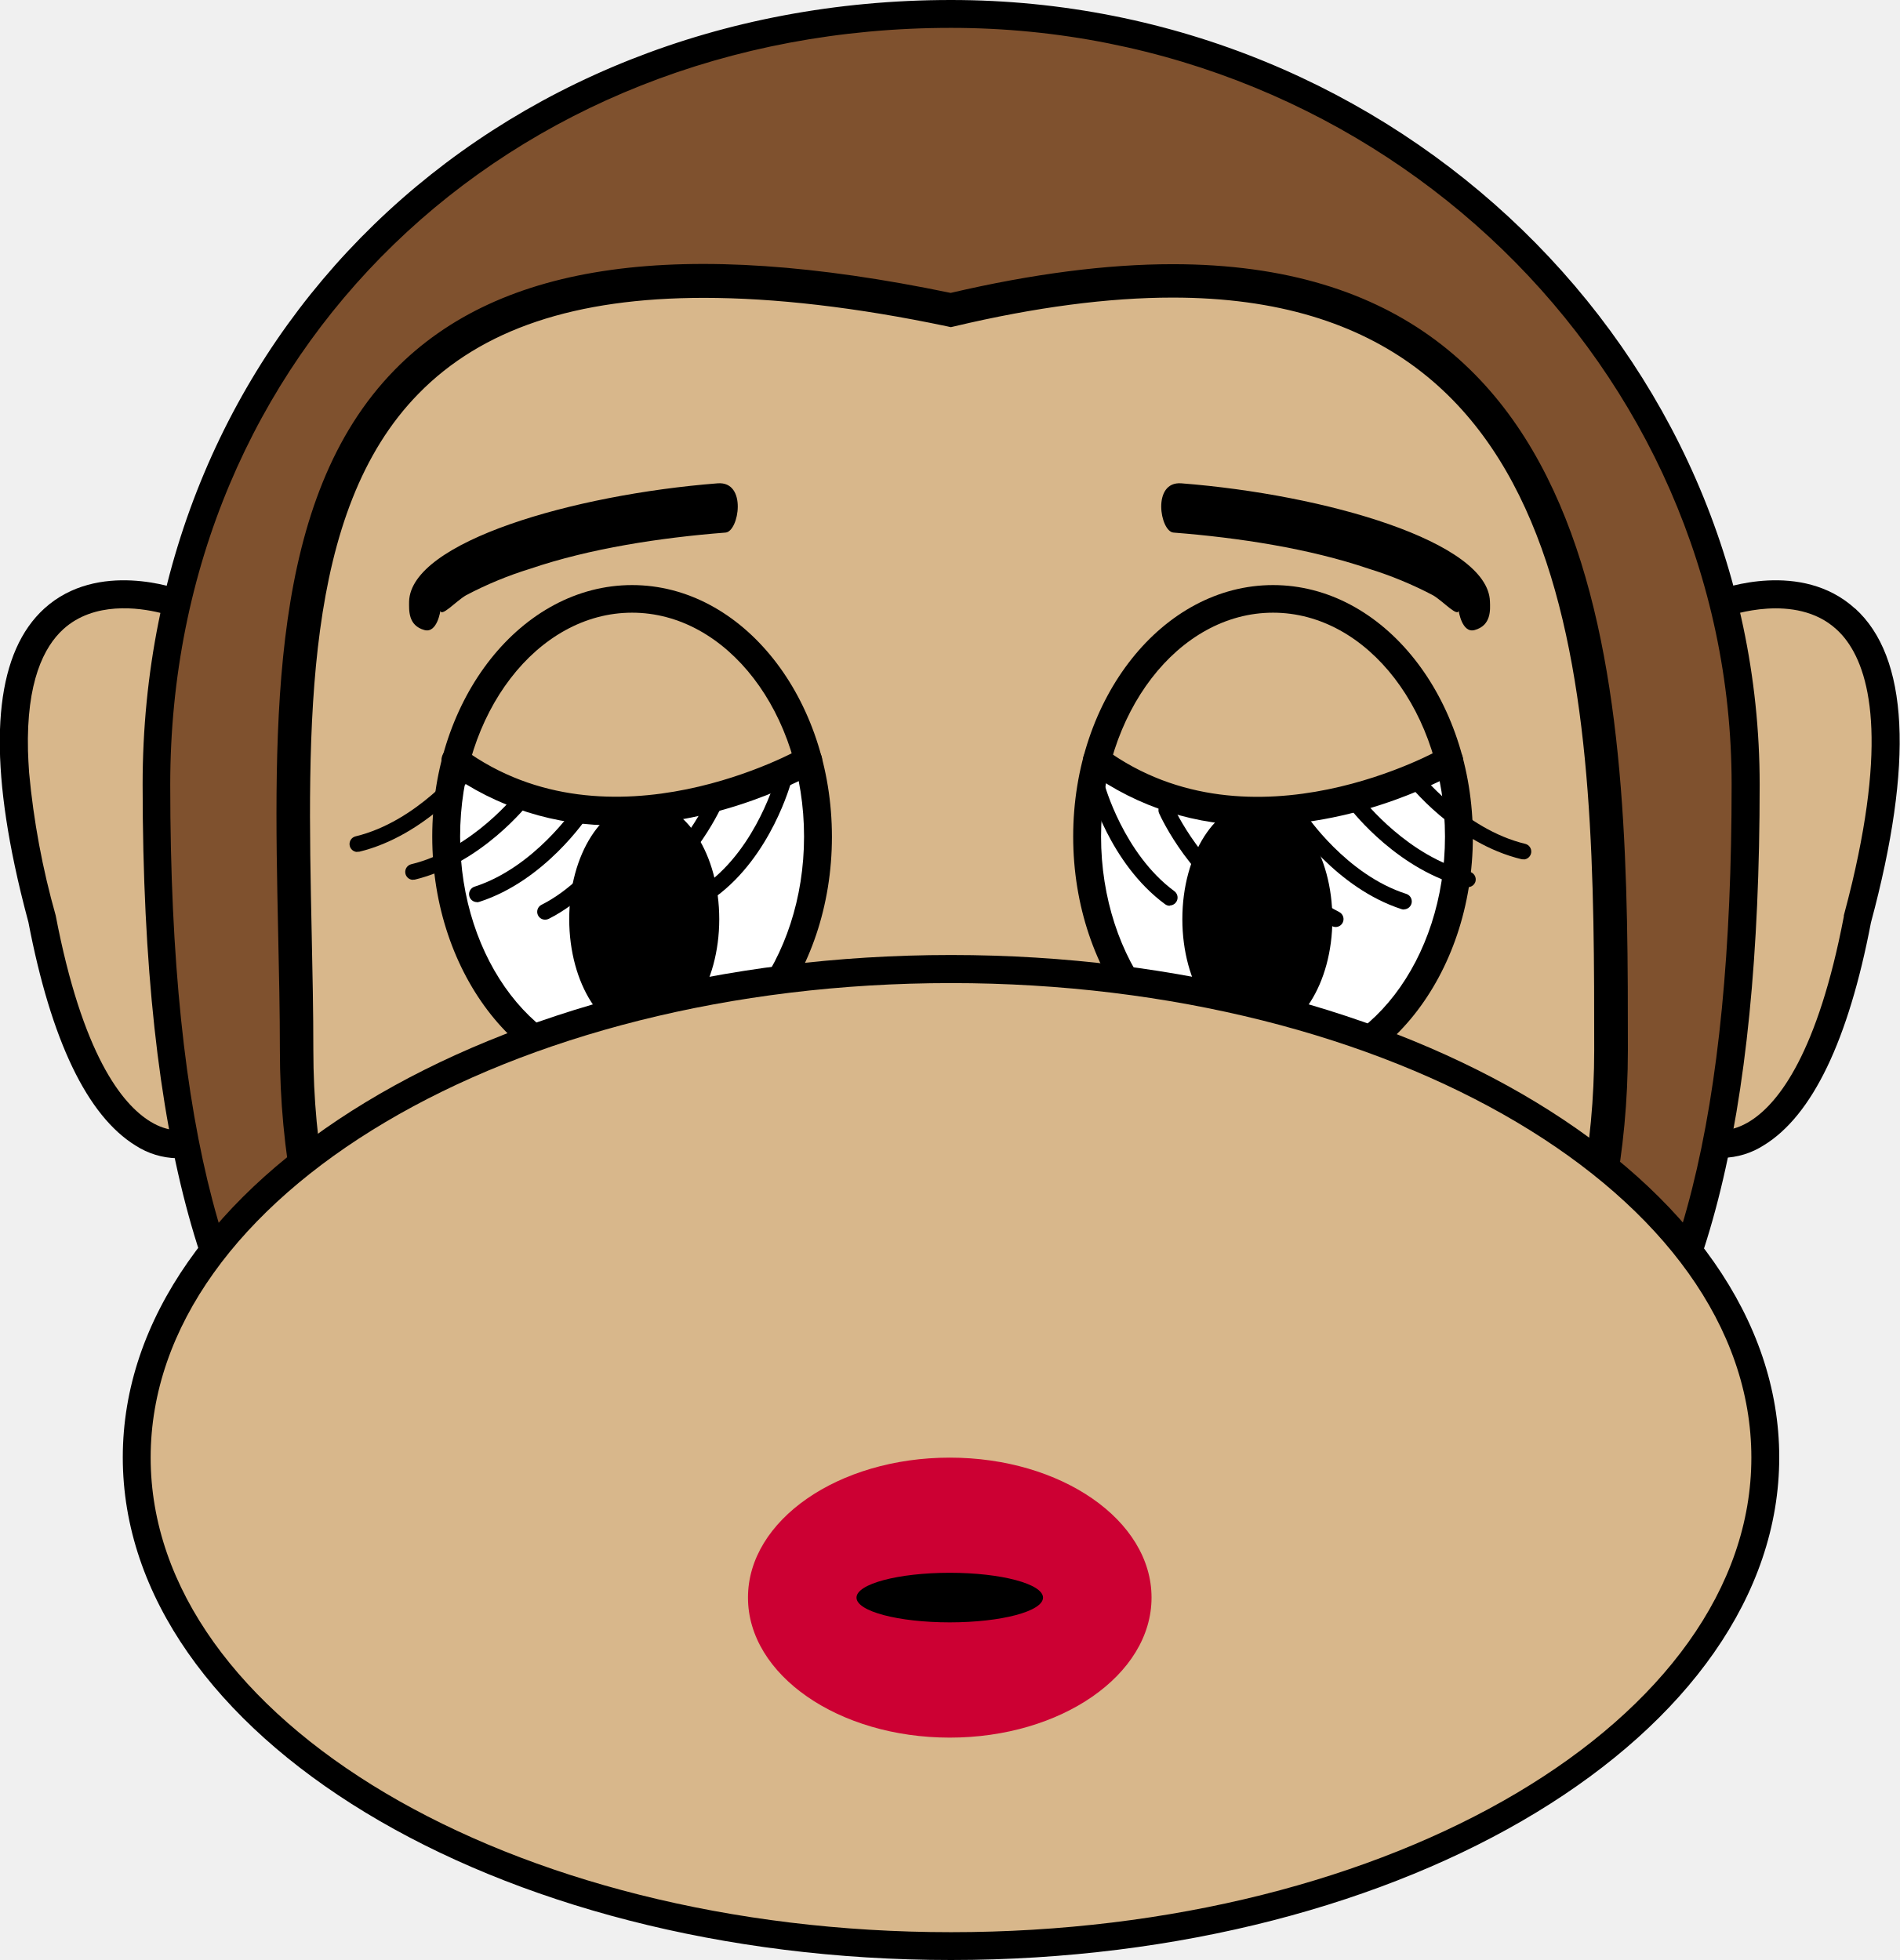
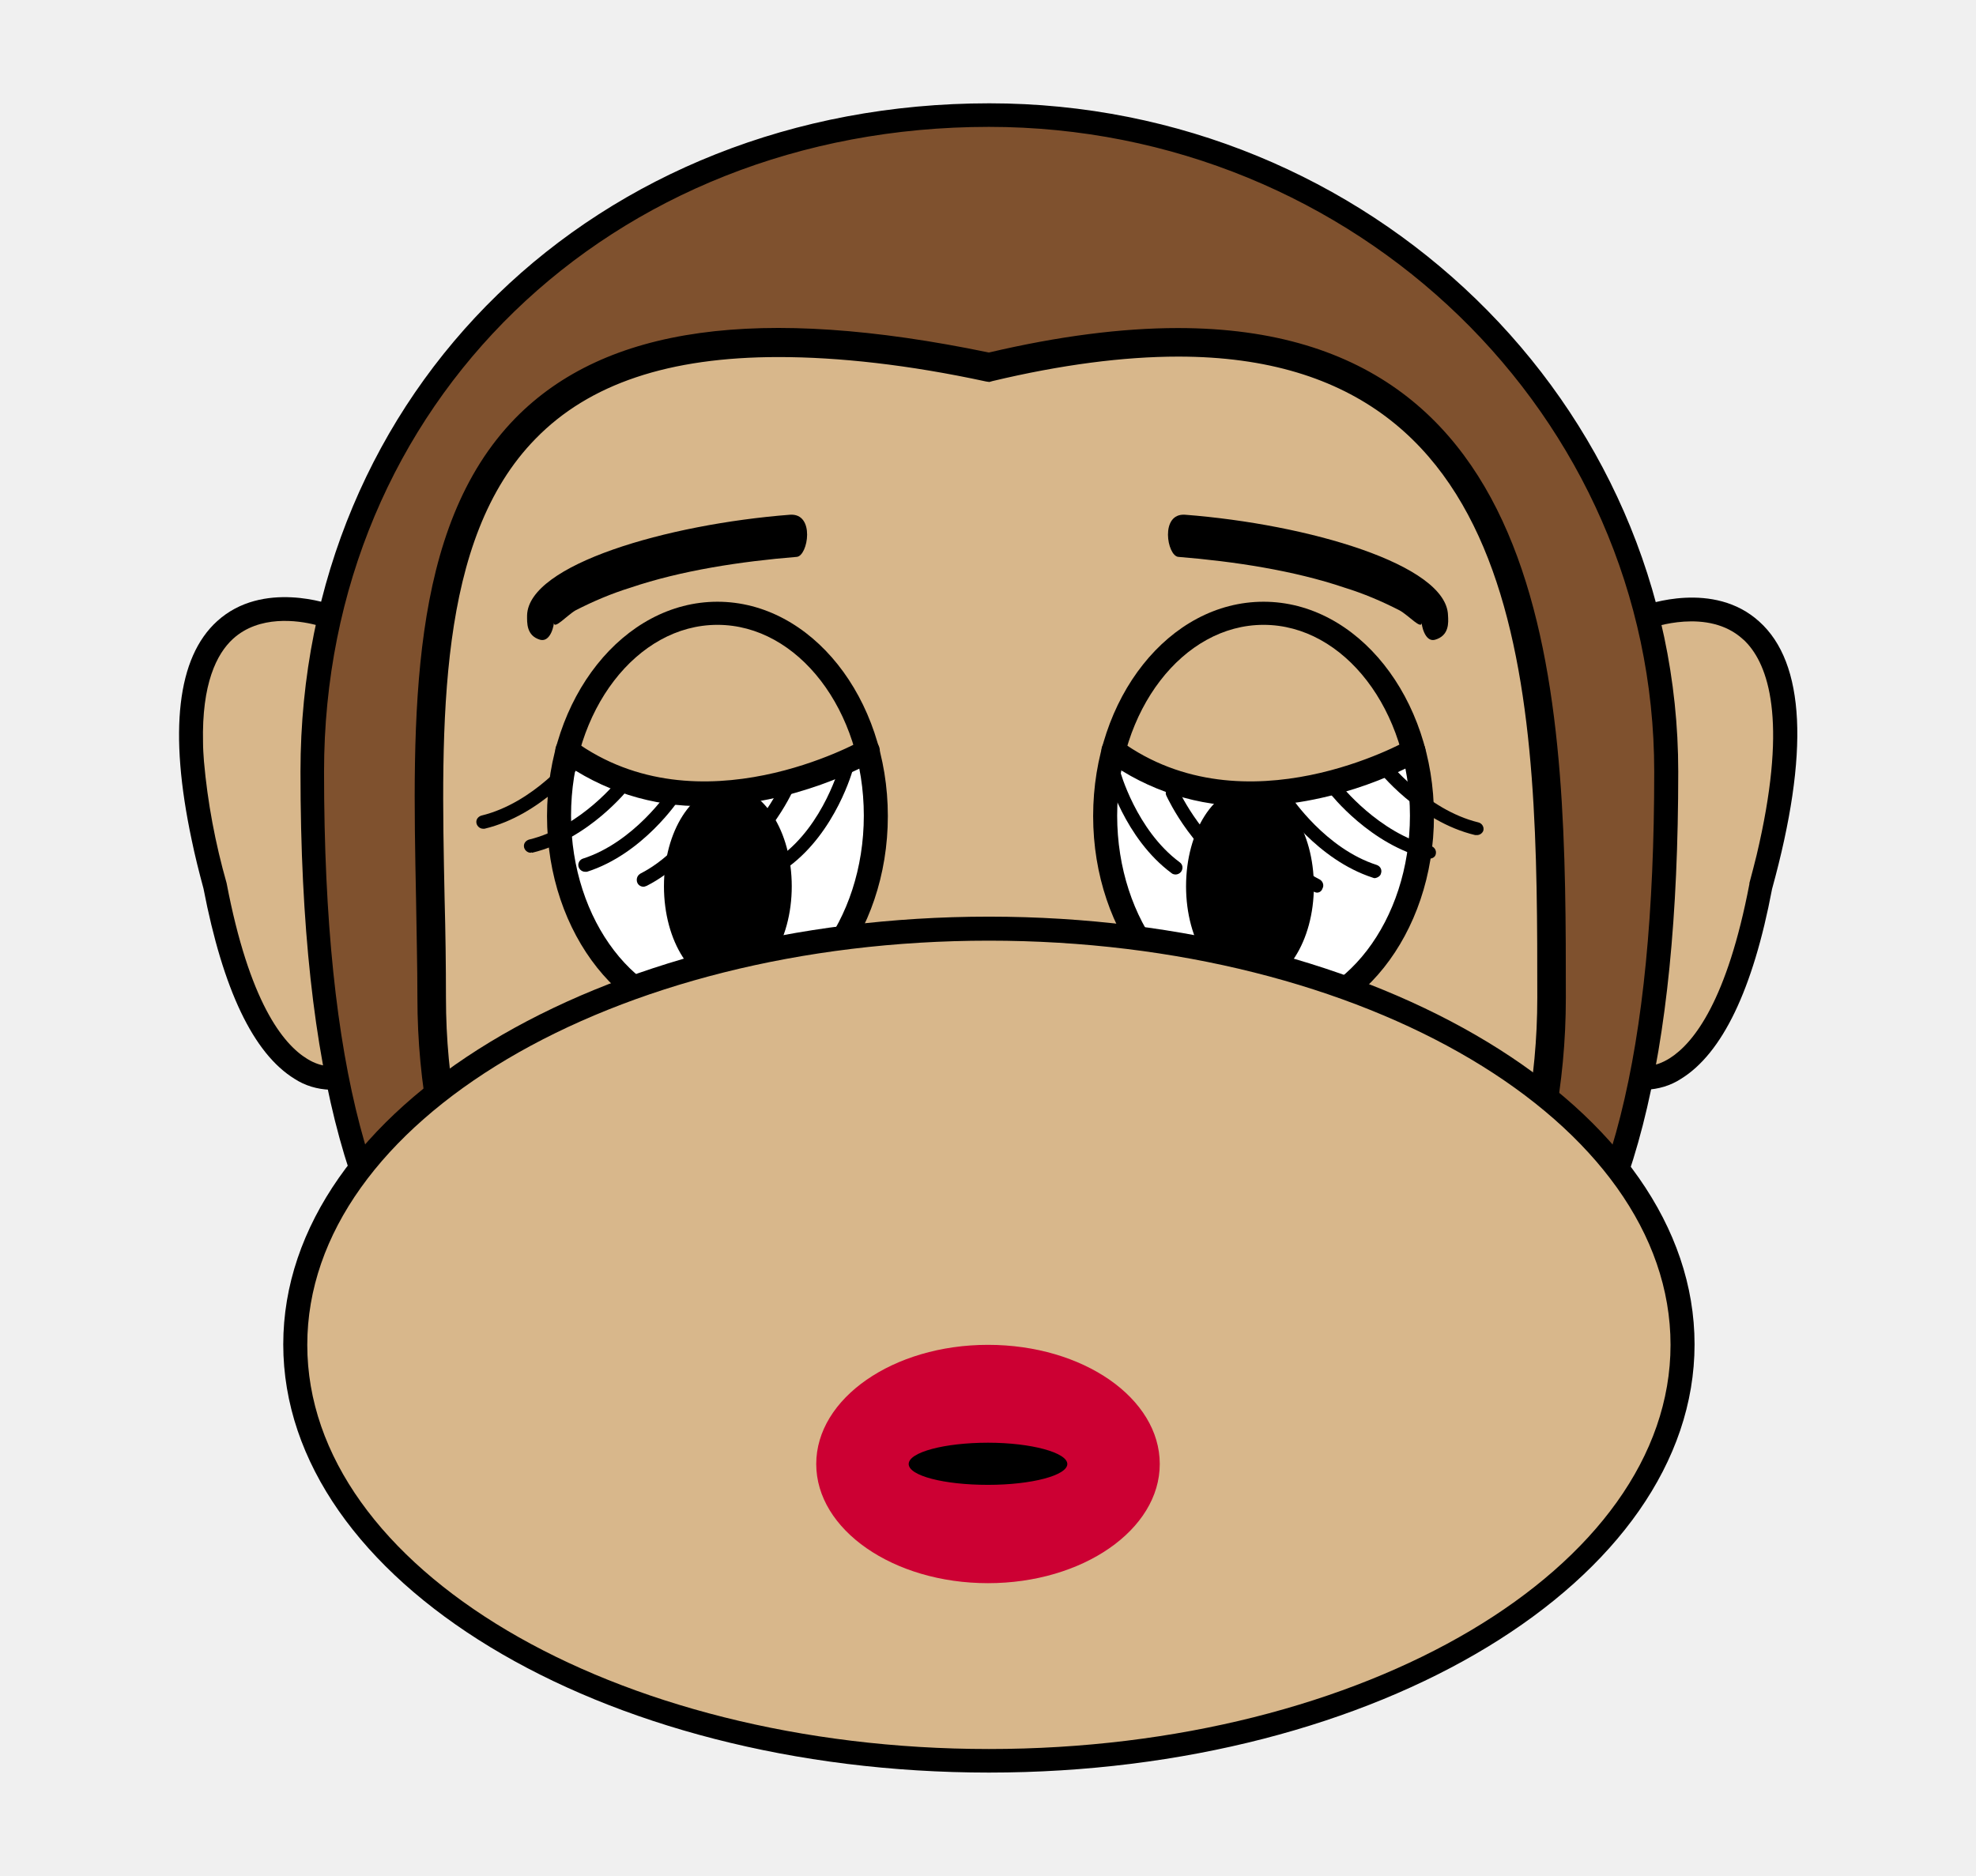
- <svg xmlns="http://www.w3.org/2000/svg" viewBox="0 0 357.05 368.5">
-   <defs>
-     <style>.cls-1{fill:#d8b78b;}.cls-2{fill:#7f512e;}.cls-3{fill:#fff;}.cls-4{fill:#c03;}</style>
-   </defs>
-   <g id="Layer_2" data-name="Layer 2">
-     <g id="Layer_1-2" data-name="Layer 1">
-       <path class="cls-1" d="M303.41,179.44c1,7.23,2.43,31.77,10.74,35.76,26.9,12.94,36.34-47.83,39.33-62.46s-1.15-48.83-23.25-40.6a4.53,4.53,0,0,0-1.62,1C319,109,307.9,110,304.38,121.82c-5.21,17.46-3.43,39.94-1,57.62Z" />
-       <path class="cls-1" d="M52.39,121.82C48.87,110,37.79,109,28.15,113.11a4.4,4.4,0,0,0-1.62-1c-22.1-8.24-26.22,26-23.25,40.6s12.43,75.4,39.34,62.46c8.3-4,9.74-28.53,10.74-35.76,2.46-17.68,4.24-40.16-1-57.62Z" />
-       <path class="cls-2" d="M328.12,147.51c0-80-66.87-144.89-149.35-144.89S29.42,61.41,29.42,147.51c0,160.8,66.87,144.89,149.35,144.89S328.12,308.31,328.12,147.51Z" />
-       <path d="M218.14,295.45h0c-6.15,0-12.46-.11-18.91-.21-13.37-.22-27.54-.22-40.91,0-6.44.1-12.76.21-18.91.21-63.81,0-112.6-10.89-112.6-147.94C26.8,63.42,92.13,0,178.77,0c83.8,0,152,66.17,152,147.51,0,63.38-10.16,103.06-32,124.86-19.25,19.22-45.12,23.09-80.61,23.09Zm-39.38-5.67c7,0,13.83.11,20.55.22,6.41.11,12.69.21,18.82.21,34.16,0,58.95-3.6,76.92-21.55,20.77-20.76,30.45-59.25,30.45-121.15,0-78.45-65.83-142.27-146.74-142.27C95.11,5.24,32,66.4,32,147.51,32,280,76.53,290.21,139.4,290.21c6.12,0,12.41-.11,18.82-.21,6.71-.12,13.57-.23,20.54-.23Z" />
-       <path class="cls-1" d="M55.76,197.41c0,74.38,55.3,134.67,123.53,134.67s123.52-60.29,123.52-134.67S302.15,29,178.75,58.28C39,29,55.76,123,55.76,197.41Z" />
-       <path d="M179.29,335.23c-69.85,0-126.68-61.82-126.68-137.81,0-7.13-.16-14.43-.32-21.8-.85-40.29-1.73-81.95,21.9-106.08,19.88-20.3,53.81-25,104.51-14.47,15.3-3.58,29.34-5.4,41.73-5.4C306,49.67,306,135.07,306,197.43c0,76-56.82,137.81-126.67,137.81ZM132.33,56c-24.24,0-41.79,5.89-53.64,18C56.91,96.18,57.77,136.5,58.59,175.49c.16,7.4.31,14.75.31,21.93,0,72.52,54,131.52,120.39,131.52s120.38-59,120.38-131.52c0-63,0-141.47-79.24-141.47-12.08,0-25.86,1.81-41,5.4l-.69.16-.68-.15C161,57.77,145.55,56,132.34,56Z" />
-       <path class="cls-3" d="M153.77,157.29c0-24.69-15.65-44.71-35-44.71s-34.94,20-34.94,44.71S99.52,202,118.82,202s35-20,35-44.71Z" />
-       <path class="cls-1" d="M131.65,150.34a2.24,2.24,0,0,1,2.62.8l2.54-1.18a2.65,2.65,0,0,1,1.17-.76,121.39,121.39,0,0,0,14.16-5.39c-4.47-18.1-17.7-31.23-33.32-31.23-15.28,0-28.24,12.57-33,30.06,6.42,4.44,17,10.75,24.58,10.21,6.79-.5,14.76-.46,21.24-2.51Z" />
-       <path d="M118.82,204.61c-20.72,0-37.57-21.23-37.57-47.33S98.1,110,118.82,110s37.56,21.23,37.56,47.33S139.53,204.61,118.82,204.61Zm0-89.42c-17.83,0-32.33,18.89-32.33,42.09s14.5,42.09,32.33,42.09,32.32-18.87,32.32-42.09-14.5-42.09-32.32-42.09Z" />
-       <path class="cls-3" d="M274.24,157.29c0-24.69-15.65-44.71-35-44.71s-34.94,20-34.94,44.71S220,202,239.29,202s35-20,35-44.71Z" />
-       <path class="cls-1" d="M239.3,112.58c-16.31,0-30,14.31-33.81,33.63l.17.08a2.63,2.63,0,0,1,3.13-.67c12.34,5.69,23.37,11.25,37.32,7.29,7.53-2.14,16.05-2.65,23.17-5.92a2.61,2.61,0,0,1,2.78.31c.4-.14.8-.26,1.19-.43-3.68-19.65-17.46-34.29-33.95-34.29Z" />
-       <path d="M239.3,204.61c-20.72,0-37.57-21.23-37.57-47.33S218.58,110,239.3,110s37.56,21.23,37.56,47.33S260,204.61,239.3,204.61Zm0-89.42c-17.82,0-32.33,18.89-32.33,42.09s14.5,42.09,32.33,42.09,32.32-18.87,32.32-42.09-14.5-42.09-32.32-42.09Z" />
-       <path d="M107,172.81c0,12.16,6.31,22,14.1,22s14.1-9.87,14.1-22-6.31-22-14.1-22S107,160.63,107,172.81Z" />
-       <path d="M222.25,172.81c0,12.16,6.31,22,14.1,22s14.1-9.87,14.1-22-6.31-22-14.1-22S222.25,160.63,222.25,172.81Z" />
-       <path d="M236.46,155.17a53,53,0,0,1-31.82-10.08,2.62,2.62,0,0,1,3.09-4.24c27.62,20.15,63,.06,63.36-.15a2.62,2.62,0,0,1,2.63,4.54c-1,.59-17.49,9.93-37.26,9.93Z" />
-       <path d="M115.91,155.17a53,53,0,0,1-31.85-10.08,2.62,2.62,0,0,1,3.09-4.24c27.57,20.11,63.12.05,63.47-.15a2.62,2.62,0,1,1,2.62,4.54C152.21,145.83,135.71,155.17,115.91,155.17Z" />
-       <path class="cls-1" d="M331.83,274c0,50.72-68.53,91.84-153.06,91.84S25.7,324.76,25.7,274s68.53-91.83,153.07-91.83S331.83,223.33,331.83,274Z" />
-       <path d="M178.77,368.5C92.92,368.5,23.08,326.12,23.08,274s69.84-94.45,155.69-94.45S334.45,222,334.45,274,264.61,368.5,178.77,368.5Zm0-183.67c-83,0-150.45,40-150.45,89.21s67.49,89.23,150.45,89.23,150.44-40,150.44-89.23S261.72,184.83,178.77,184.83Z" />
-       <path d="M34.19,212.41s-2.47.57-5.92-1.54c-5.37-3.29-12.8-12.64-17.8-38.75a148.87,148.87,0,0,1-5-26.86c-.1-1.43-.17-2.79-.21-4.09-.32-13,3-19.55,6.62-22.86,5.79-5.28,14.27-4.06,18.19-3.1a20.28,20.28,0,0,1,2.15.62L34,110.92c-.63-.23-15.56-5.69-25.67,3.49-8.8,8-10.66,24.26-5.58,48.26.72,3.41,1.59,7,2.59,10.71,4.27,22.26,11.05,36.38,20.15,42a14.93,14.93,0,0,0,7.78,2.38,9.22,9.22,0,0,0,2.34-.27l-1.46-5Z" />
-       <path d="M348.69,114.41c-10.1-9.18-25-3.72-25.68-3.49l1.84,4.91c.12,0,12.63-4.56,20.34,2.48.36.33.72.69,1.08,1.09,4.94,5.6,8.59,18.19,1.89,46.54-.47,2-1,4-1.57,6.18,0,.07,0,.13,0,.2-4.89,25.56-12.21,35-17.49,38.38-3.58,2.3-6.14,1.72-6.18,1.71l-1.47,5a8.62,8.62,0,0,0,2.34.28,14.93,14.93,0,0,0,7.78-2.38c9.11-5.59,15.89-19.73,20.12-41.86,8.09-30.07,7.09-49.94-3-59.07Z" />
-       <path d="M82.75,114.61c0,1.74,2.92-1.58,4.85-2.69a69.86,69.86,0,0,1,12.09-5c11.17-3.8,24.4-5.83,36.69-6.79,2.53-.19,4.1-9.69-1.48-9.26-27.14,2.12-57.67,11-58,22.21,0,1.58-.25,4.53,2.9,5.38,2.37.63,3-3.6,3-3.8Z" />
-       <path d="M274.22,114.61c0,1.74-2.93-1.58-4.85-2.69a70.65,70.65,0,0,0-12.1-5c-11.17-3.8-24.4-5.83-36.68-6.79-2.54-.19-4.11-9.69,1.48-9.26,27.14,2.12,57.66,11,58,22.21.06,1.58.26,4.53-2.9,5.38-2.36.63-3-3.6-3-3.8Z" />
-       <path class="cls-4" d="M178.53,274.05c-20.95,0-37.93,11.77-37.93,26.31s17,26.33,37.93,26.33,37.93-11.79,37.93-26.33S199.48,274.05,178.53,274.05Z" />
-       <path d="M161,300.37c0,2.57,7.84,4.65,17.53,4.65s17.53-2.08,17.53-4.65-7.85-4.67-17.53-4.67S161,297.79,161,300.37Z" />
-       <path d="M67.16,160.18a1.49,1.49,0,0,1-.35-2.93c11.58-2.78,19.93-13.44,20-13.55a1.49,1.49,0,1,1,2.35,1.82c-.36.47-9.09,11.59-21.66,14.62a1.45,1.45,0,0,1-.35,0Z" />
-       <path d="M77.63,165.42a1.49,1.49,0,0,1-.35-2.93c11.57-2.78,19.93-13.44,20-13.55a1.49,1.49,0,1,1,2.35,1.82c-.36.47-9.09,11.6-21.67,14.62a1.32,1.32,0,0,1-.34,0Z" />
-       <path d="M89.64,169.61a1.49,1.49,0,0,1-.46-2.9c11.31-3.63,18.86-14.91,18.93-15a1.48,1.48,0,0,1,2.48,1.63c-.33.5-8.18,12.26-20.5,16.22a1.41,1.41,0,0,1-.45.07Z" />
-       <path d="M102.48,172.91a1.48,1.48,0,0,1-.67-2.81c10.61-5.38,16.25-17.71,16.3-17.83a1.49,1.49,0,1,1,2.72,1.22c-.25.54-6.14,13.4-17.68,19.26a1.5,1.5,0,0,1-.67.16Z" />
-       <path d="M117.27,171.08a1.49,1.49,0,0,1-.68-2.81c10.59-5.39,16.26-17.71,16.31-17.83a1.49,1.49,0,0,1,2.71,1.22c-.24.54-6.13,13.39-17.67,19.26a1.5,1.5,0,0,1-.67.16Z" />
-       <path d="M133.64,168.91a1.48,1.48,0,0,1-.88-2.68c9.56-7,13.14-20.13,13.17-20.26a1.46,1.46,0,0,1,1.81-1.05,1.48,1.48,0,0,1,1.06,1.81c-.15.58-3.86,14.23-14.28,21.89a1.47,1.47,0,0,1-.88.29Z" />
-       <path d="M286.4,161.55a1.39,1.39,0,0,1-.35,0c-12.59-3-21.31-14.15-21.68-14.63a1.49,1.49,0,0,1,2.36-1.81c.08.1,8.46,10.79,20,13.55a1.49,1.49,0,0,1-.34,2.93Z" />
-       <path d="M275.93,166.79a1.39,1.39,0,0,1-.35,0c-12.59-3-21.3-14.15-21.67-14.63a1.48,1.48,0,1,1,2.35-1.81c.08.1,8.46,10.79,20,13.55a1.49,1.49,0,0,1,1.1,1.79A1.47,1.47,0,0,1,275.93,166.79Z" />
-       <path d="M263.92,171a1.47,1.47,0,0,1-.46-.07c-12.32-4-20.17-15.72-20.5-16.22a1.49,1.49,0,0,1,2.48-1.64c.08.12,7.63,11.4,18.93,15a1.49,1.49,0,0,1-.45,2.9Z" />
-       <path d="M251.08,174.29a1.51,1.51,0,0,1-.68-.16c-11.53-5.87-17.43-18.72-17.67-19.26a1.49,1.49,0,0,1,2.71-1.22c.05.12,5.72,12.45,16.31,17.83a1.49,1.49,0,0,1-.67,2.81Z" />
-       <path d="M236.29,172.45a1.44,1.44,0,0,1-.67-.16c-11.54-5.86-17.44-18.72-17.68-19.26a1.49,1.49,0,1,1,2.71-1.22c.06.12,5.72,12.45,16.31,17.83a1.49,1.49,0,0,1-.67,2.81Z" />
-       <path d="M219.92,170.29A1.43,1.43,0,0,1,219,170c-10.42-7.67-14.14-21.31-14.29-21.89a1.49,1.49,0,0,1,1.05-1.81,1.45,1.45,0,0,1,1.82,1c0,.13,3.62,13.22,13.18,20.26a1.49,1.49,0,0,1-.88,2.68Z" />
+ <svg xmlns="http://www.w3.org/2000/svg" version="1.1" id="Layer_1" x="0px" y="0px" viewBox="0 0 436 414" style="enable-background:new 0 0 436 414;" xml:space="preserve">
+   <style type="text/css">
+ 	.st0{fill:#D8B78B;}
+ 	.st1{fill:#7F512E;}
+ 	.st2{fill:#FFFFFF;}
+ 	.st3{fill:#CC0033;}
+ </style>
+   <g id="Layer_2_1_">
+     <g id="Layer_1-2">
+       <path class="st0" d="M342.9,202.2c1,7.2,2.4,31.8,10.7,35.8c26.9,12.9,36.3-47.8,39.3-62.5s-1.1-48.8-23.2-40.6    c-0.6,0.2-1.2,0.6-1.6,1c-9.6-4.1-20.7-3.1-24.2,8.7C338.6,162,340.4,184.5,342.9,202.2L342.9,202.2z" />
+       <path class="st0" d="M91.9,144.6c-3.5-11.8-14.6-12.8-24.2-8.7c-0.5-0.4-1-0.8-1.6-1c-22.1-8.2-26.2,26-23.2,40.6    s12.4,75.4,39.3,62.5c8.3-4,9.7-28.5,10.7-35.8C95.3,184.5,97.1,162,91.9,144.6L91.9,144.6z" />
+       <path class="st1" d="M367.6,170.3c0-80-66.9-144.9-149.4-144.9S68.9,84.2,68.9,170.3c0,160.8,66.9,144.9,149.4,144.9    S367.6,331.1,367.6,170.3z" />
+       <path d="M257.6,318.2L257.6,318.2c-6.1,0-12.5-0.1-18.9-0.2c-13.4-0.2-27.5-0.2-40.9,0c-6.4,0.1-12.8,0.2-18.9,0.2    c-63.8,0-112.6-10.9-112.6-147.9c0-84.1,65.3-147.5,152-147.5c83.8,0,152,66.2,152,147.5c0,63.4-10.2,103.1-32,124.9    C319,314.3,293.1,318.2,257.6,318.2L257.6,318.2z M218.2,312.5c7,0,13.8,0.1,20.6,0.2c6.4,0.1,12.7,0.2,18.8,0.2    c34.2,0,59-3.6,76.9-21.5c20.8-20.8,30.5-59.2,30.5-121.1C365,91.8,299.1,28,218.2,28C134.6,28,71.5,89.2,71.5,170.3    C71.5,302.8,116,313,178.9,313c6.1,0,12.4-0.1,18.8-0.2C204.4,312.6,211.3,312.5,218.2,312.5L218.2,312.5z" />
+       <path class="st0" d="M95.2,220.2c0,74.4,55.3,134.7,123.5,134.7s123.5-60.3,123.5-134.7S341.6,51.8,218.2,81    C78.5,51.8,95.2,145.8,95.2,220.2z" />
+       <path d="M218.8,358c-69.8,0-126.7-61.8-126.7-137.8c0-7.1-0.2-14.4-0.3-21.8c-0.8-40.3-1.7-81.9,21.9-106.1    c19.9-20.3,53.8-25,104.5-14.5c15.3-3.6,29.3-5.4,41.7-5.4c85.6,0,85.6,85.4,85.6,147.8C345.5,296.2,288.7,358,218.8,358    L218.8,358z M171.8,78.8c-24.2,0-41.8,5.9-53.6,18c-21.8,22.2-20.9,62.5-20.1,101.5c0.2,7.4,0.3,14.8,0.3,21.9    c0,72.5,54,131.5,120.4,131.5s120.4-59,120.4-131.5c0-63,0-141.5-79.2-141.5c-12.1,0-25.9,1.8-41,5.4l-0.7,0.2l-0.7-0.1    C200.5,80.5,185,78.8,171.8,78.8L171.8,78.8z" />
+       <path class="st2" d="M193.2,180c0-24.7-15.6-44.7-35-44.7s-34.9,20-34.9,44.7s15.7,44.7,35,44.7    C177.6,224.8,193.3,204.8,193.2,180L193.2,180z" />
+       <path class="st0" d="M171.1,173.1c1-0.4,2,0,2.6,0.8l2.5-1.2c0.3-0.4,0.7-0.6,1.2-0.8c4.8-1.5,9.6-3.3,14.2-5.4    c-4.5-18.1-17.7-31.2-33.3-31.2c-15.3,0-28.2,12.6-33,30.1c6.4,4.4,17,10.8,24.6,10.2C156.7,175.1,164.6,175.1,171.1,173.1    L171.1,173.1z" />
+       <path d="M158.3,227.4c-20.7,0-37.6-21.2-37.6-47.3s16.9-47.3,37.6-47.3s37.6,21.2,37.6,47.3S179,227.4,158.3,227.4z M158.3,137.9    c-17.8,0-32.3,18.9-32.3,42.1s14.5,42.1,32.3,42.1c17.8,0,32.3-18.9,32.3-42.1S176.1,137.9,158.3,137.9z" />
+       <path class="st2" d="M313.7,180c0-24.7-15.6-44.7-35-44.7s-34.9,20-34.9,44.7s15.7,44.7,35,44.7    C298.1,224.8,313.8,204.8,313.7,180L313.7,180z" />
+       <path class="st0" d="M278.8,135.3c-16.3,0-30,14.3-33.8,33.6l0.2,0.1c0.8-0.9,2.1-1.2,3.1-0.7c12.3,5.7,23.4,11.2,37.3,7.3    c7.5-2.1,16-2.6,23.2-5.9c0.9-0.4,2-0.3,2.8,0.3c0.4-0.1,0.8-0.3,1.2-0.4C309,150,295.3,135.3,278.8,135.3L278.8,135.3z" />
+       <path d="M278.8,227.4c-20.7,0-37.6-21.2-37.6-47.3s16.8-47.3,37.6-47.3c20.7,0,37.6,21.2,37.6,47.3S299.5,227.4,278.8,227.4z     M278.8,137.9c-17.8,0-32.3,18.9-32.3,42.1s14.5,42.1,32.3,42.1c17.8,0,32.3-18.9,32.3-42.1S296.6,137.9,278.8,137.9L278.8,137.9z    " />
+       <path d="M146.5,195.6c0,12.2,6.3,22,14.1,22c7.8,0,14.1-9.9,14.1-22s-6.3-22-14.1-22C152.8,173.6,146.5,183.4,146.5,195.6z" />
+       <path d="M261.7,195.6c0,12.2,6.3,22,14.1,22s14.1-9.9,14.1-22s-6.3-22-14.1-22S261.7,183.4,261.7,195.6z" />
+       <path d="M275.9,177.9c-11.4,0.2-22.6-3.4-31.8-10.1c-1.2-0.9-1.4-2.5-0.6-3.7c0.9-1.2,2.5-1.4,3.7-0.6c27.6,20.1,63,0.1,63.4-0.1    c1.3-0.7,2.9-0.3,3.6,1c0.7,1.3,0.3,2.9-1,3.6l0,0C312.2,168.6,295.7,177.9,275.9,177.9L275.9,177.9z" />
+       <path d="M155.4,177.9c-11.4,0.2-22.6-3.4-31.8-10.1c-1.2-0.9-1.4-2.5-0.6-3.7c0.9-1.2,2.5-1.4,3.7-0.6    c27.6,20.1,63.1,0.1,63.5-0.1c1.3-0.7,2.9-0.3,3.6,1c0.7,1.3,0.3,2.9-1,3.6C191.7,168.6,175.2,177.9,155.4,177.9z" />
+       <path class="st0" d="M371.3,296.8c0,50.7-68.5,91.8-153.1,91.8S65.2,347.5,65.2,296.8s68.5-91.8,153.1-91.8    S371.3,246.1,371.3,296.8z" />
+       <path d="M218.2,391.2c-85.9,0-155.7-42.4-155.7-94.5s69.8-94.4,155.7-94.4s155.7,42.4,155.7,94.4S304.1,391.2,218.2,391.2z     M218.2,207.6c-83,0-150.4,40-150.4,89.2S135.3,386,218.2,386s150.4-40,150.4-89.2S301.2,207.6,218.2,207.6z" />
+       <path d="M73.7,235.2c0,0-2.5,0.6-5.9-1.5c-5.4-3.3-12.8-12.6-17.8-38.8c-2.5-8.8-4.2-17.8-5-26.9c-0.1-1.4-0.2-2.8-0.2-4.1    c-0.3-13,3-19.6,6.6-22.9c5.8-5.3,14.3-4.1,18.2-3.1c0.7,0.2,1.4,0.4,2.2,0.6l1.8-4.9c-0.6-0.2-15.6-5.7-25.7,3.5    c-8.8,8-10.7,24.3-5.6,48.3c0.7,3.4,1.6,7,2.6,10.7c4.3,22.3,11,36.4,20.1,42c2.3,1.5,5,2.3,7.8,2.4c0.8,0,1.6-0.1,2.3-0.3    L73.7,235.2L73.7,235.2z" />
+       <path d="M388.2,137.2c-10.1-9.2-25-3.7-25.7-3.5l1.8,4.9c0.1,0,12.6-4.6,20.3,2.5c0.4,0.3,0.7,0.7,1.1,1.1    c4.9,5.6,8.6,18.2,1.9,46.5c-0.5,2-1,4-1.6,6.2c0,0.1,0,0.1,0,0.2c-4.9,25.6-12.2,35-17.5,38.4c-3.6,2.3-6.1,1.7-6.2,1.7l-1.5,5    c0.8,0.2,1.6,0.3,2.3,0.3c2.8-0.1,5.5-0.9,7.8-2.4c9.1-5.6,15.9-19.7,20.1-41.9C399.3,166.1,398.3,146.3,388.2,137.2L388.2,137.2z    " />
+       <path d="M122.2,137.4c0,1.7,2.9-1.6,4.8-2.7c3.9-2,7.9-3.7,12.1-5c11.2-3.8,24.4-5.8,36.7-6.8c2.5-0.2,4.1-9.7-1.5-9.3    c-27.1,2.1-57.7,11-58,22.2c0,1.6-0.2,4.5,2.9,5.4C121.6,141.8,122.3,137.6,122.2,137.4L122.2,137.4z" />
+       <path d="M313.7,137.4c0,1.7-2.9-1.6-4.9-2.7c-3.9-2-7.9-3.7-12.1-5c-11.2-3.8-24.4-5.8-36.7-6.8c-2.5-0.2-4.1-9.7,1.5-9.3    c27.1,2.1,57.7,11,58,22.2c0.1,1.6,0.3,4.5-2.9,5.4C314.3,141.8,313.6,137.6,313.7,137.4L313.7,137.4z" />
+       <path class="st3" d="M218,296.8c-20.9,0-37.9,11.8-37.9,26.3s17,26.3,37.9,26.3s37.9-11.8,37.9-26.3S239,296.8,218,296.8z" />
+       <path d="M200.5,323.1c0,2.6,7.8,4.6,17.5,4.6s17.5-2.1,17.5-4.6s-7.9-4.7-17.5-4.7S200.5,320.5,200.5,323.1z" />
+       <path d="M106.6,182.9c-0.8,0-1.5-0.7-1.5-1.5c0-0.7,0.5-1.2,1.1-1.4c11.6-2.8,19.9-13.4,20-13.6c0.5-0.7,1.4-0.9,2.1-0.4    c0.7,0.5,0.9,1.4,0.4,2.1c0,0.1-0.1,0.1-0.1,0.2c-0.4,0.5-9.1,11.6-21.7,14.6C106.9,182.9,106.7,182.9,106.6,182.9L106.6,182.9z" />
+       <path d="M117.1,188.2c-0.8,0-1.5-0.7-1.5-1.5c0-0.7,0.5-1.2,1.1-1.4c11.6-2.8,19.9-13.4,20-13.6c0.5-0.7,1.4-0.9,2.1-0.4    c0.7,0.5,0.9,1.4,0.4,2.1c0,0.1-0.1,0.1-0.1,0.2c-0.4,0.5-9.1,11.6-21.7,14.6C117.3,188.1,117.2,188.1,117.1,188.2L117.1,188.2z" />
+       <path d="M129.1,192.4c-0.8,0-1.5-0.7-1.5-1.5c0-0.6,0.4-1.2,1-1.4c11.3-3.6,18.9-14.9,18.9-15c0.5-0.7,1.4-0.9,2.1-0.4    c0.7,0.5,0.9,1.4,0.4,2.1c-0.3,0.5-8.2,12.3-20.5,16.2C129.4,192.4,129.3,192.4,129.1,192.4L129.1,192.4z" />
+       <path d="M142,195.7c-0.8,0-1.5-0.6-1.5-1.5c0-0.6,0.3-1.1,0.8-1.4c10.6-5.4,16.2-17.7,16.3-17.8c0.3-0.8,1.2-1.1,2-0.8    s1.1,1.2,0.8,2c-0.2,0.5-6.1,13.4-17.7,19.3C142.4,195.6,142.2,195.7,142,195.7z" />
+       <path d="M156.7,193.8c-0.8,0-1.5-0.7-1.5-1.5c0-0.6,0.3-1.1,0.8-1.3c10.6-5.4,16.3-17.7,16.3-17.8c0.4-0.7,1.3-1,2-0.6    c0.6,0.4,0.9,1.1,0.7,1.8c-0.2,0.5-6.1,13.4-17.7,19.3C157.2,193.8,157,193.8,156.7,193.8z" />
+       <path d="M173.1,191.7c-0.8,0-1.5-0.6-1.5-1.5c0-0.5,0.2-0.9,0.6-1.2c9.6-7,13.1-20.1,13.2-20.3c0.2-0.8,1-1.3,1.8-1.1c0,0,0,0,0,0    c0.8,0.2,1.3,1,1.1,1.8c0,0,0,0,0,0c-0.1,0.6-3.9,14.2-14.3,21.9C173.7,191.6,173.4,191.7,173.1,191.7L173.1,191.7z" />
+       <path d="M325.9,184.3c-0.1,0-0.2,0-0.4,0c-12.6-3-21.3-14.1-21.7-14.6c-0.5-0.7-0.3-1.6,0.4-2.1c0.6-0.4,1.5-0.3,2,0.3    c0.1,0.1,8.5,10.8,20,13.6c0.8,0.2,1.3,1,1.1,1.8C327.1,183.9,326.5,184.3,325.9,184.3L325.9,184.3z" />
+       <path d="M315.4,189.5c-0.1,0-0.2,0-0.4,0c-12.6-3-21.3-14.1-21.7-14.6c-0.5-0.6-0.4-1.6,0.3-2.1c0.6-0.5,1.6-0.4,2.1,0.3    c0.1,0.1,8.5,10.8,20,13.6c0.8,0.2,1.3,1,1.1,1.8C316.7,189.1,316.1,189.5,315.4,189.5z" />
+       <path d="M303.4,193.8c-0.2,0-0.3,0-0.5-0.1c-12.3-4-20.2-15.7-20.5-16.2c-0.4-0.7-0.2-1.6,0.6-2c0.6-0.4,1.5-0.2,1.9,0.4    c0.1,0.1,7.6,11.4,18.9,15c0.8,0.3,1.2,1.1,0.9,1.9C304.6,193.3,304,193.7,303.4,193.8L303.4,193.8z" />
+       <path d="M290.6,197c-0.2,0-0.5-0.1-0.7-0.2c-11.5-5.9-17.4-18.7-17.7-19.3c-0.3-0.8,0.1-1.6,0.9-1.9c0.7-0.3,1.5,0,1.8,0.7    c0,0.1,5.7,12.4,16.3,17.8c0.7,0.4,1,1.3,0.6,2C291.6,196.7,291.1,197,290.6,197L290.6,197z" />
+       <path d="M275.8,195.2c-0.2,0-0.5-0.1-0.7-0.2c-11.5-5.9-17.4-18.7-17.7-19.3c-0.4-0.7-0.1-1.6,0.6-2c0.7-0.4,1.6-0.1,2,0.6    c0,0.1,0.1,0.1,0.1,0.2c0.1,0.1,5.7,12.4,16.3,17.8c0.7,0.4,1,1.3,0.6,2C276.8,194.9,276.3,195.2,275.8,195.2L275.8,195.2z" />
+       <path d="M259.4,193c-0.3,0-0.7-0.1-0.9-0.3c-10.4-7.7-14.1-21.3-14.3-21.9c-0.2-0.8,0.3-1.6,1.1-1.8c0.8-0.2,1.6,0.2,1.8,1    c0,0,0,0,0,0c0,0.1,3.6,13.2,13.2,20.3c0.7,0.5,0.8,1.4,0.3,2.1C260.3,192.8,259.8,193,259.4,193L259.4,193z" />
    </g>
  </g>
</svg>
